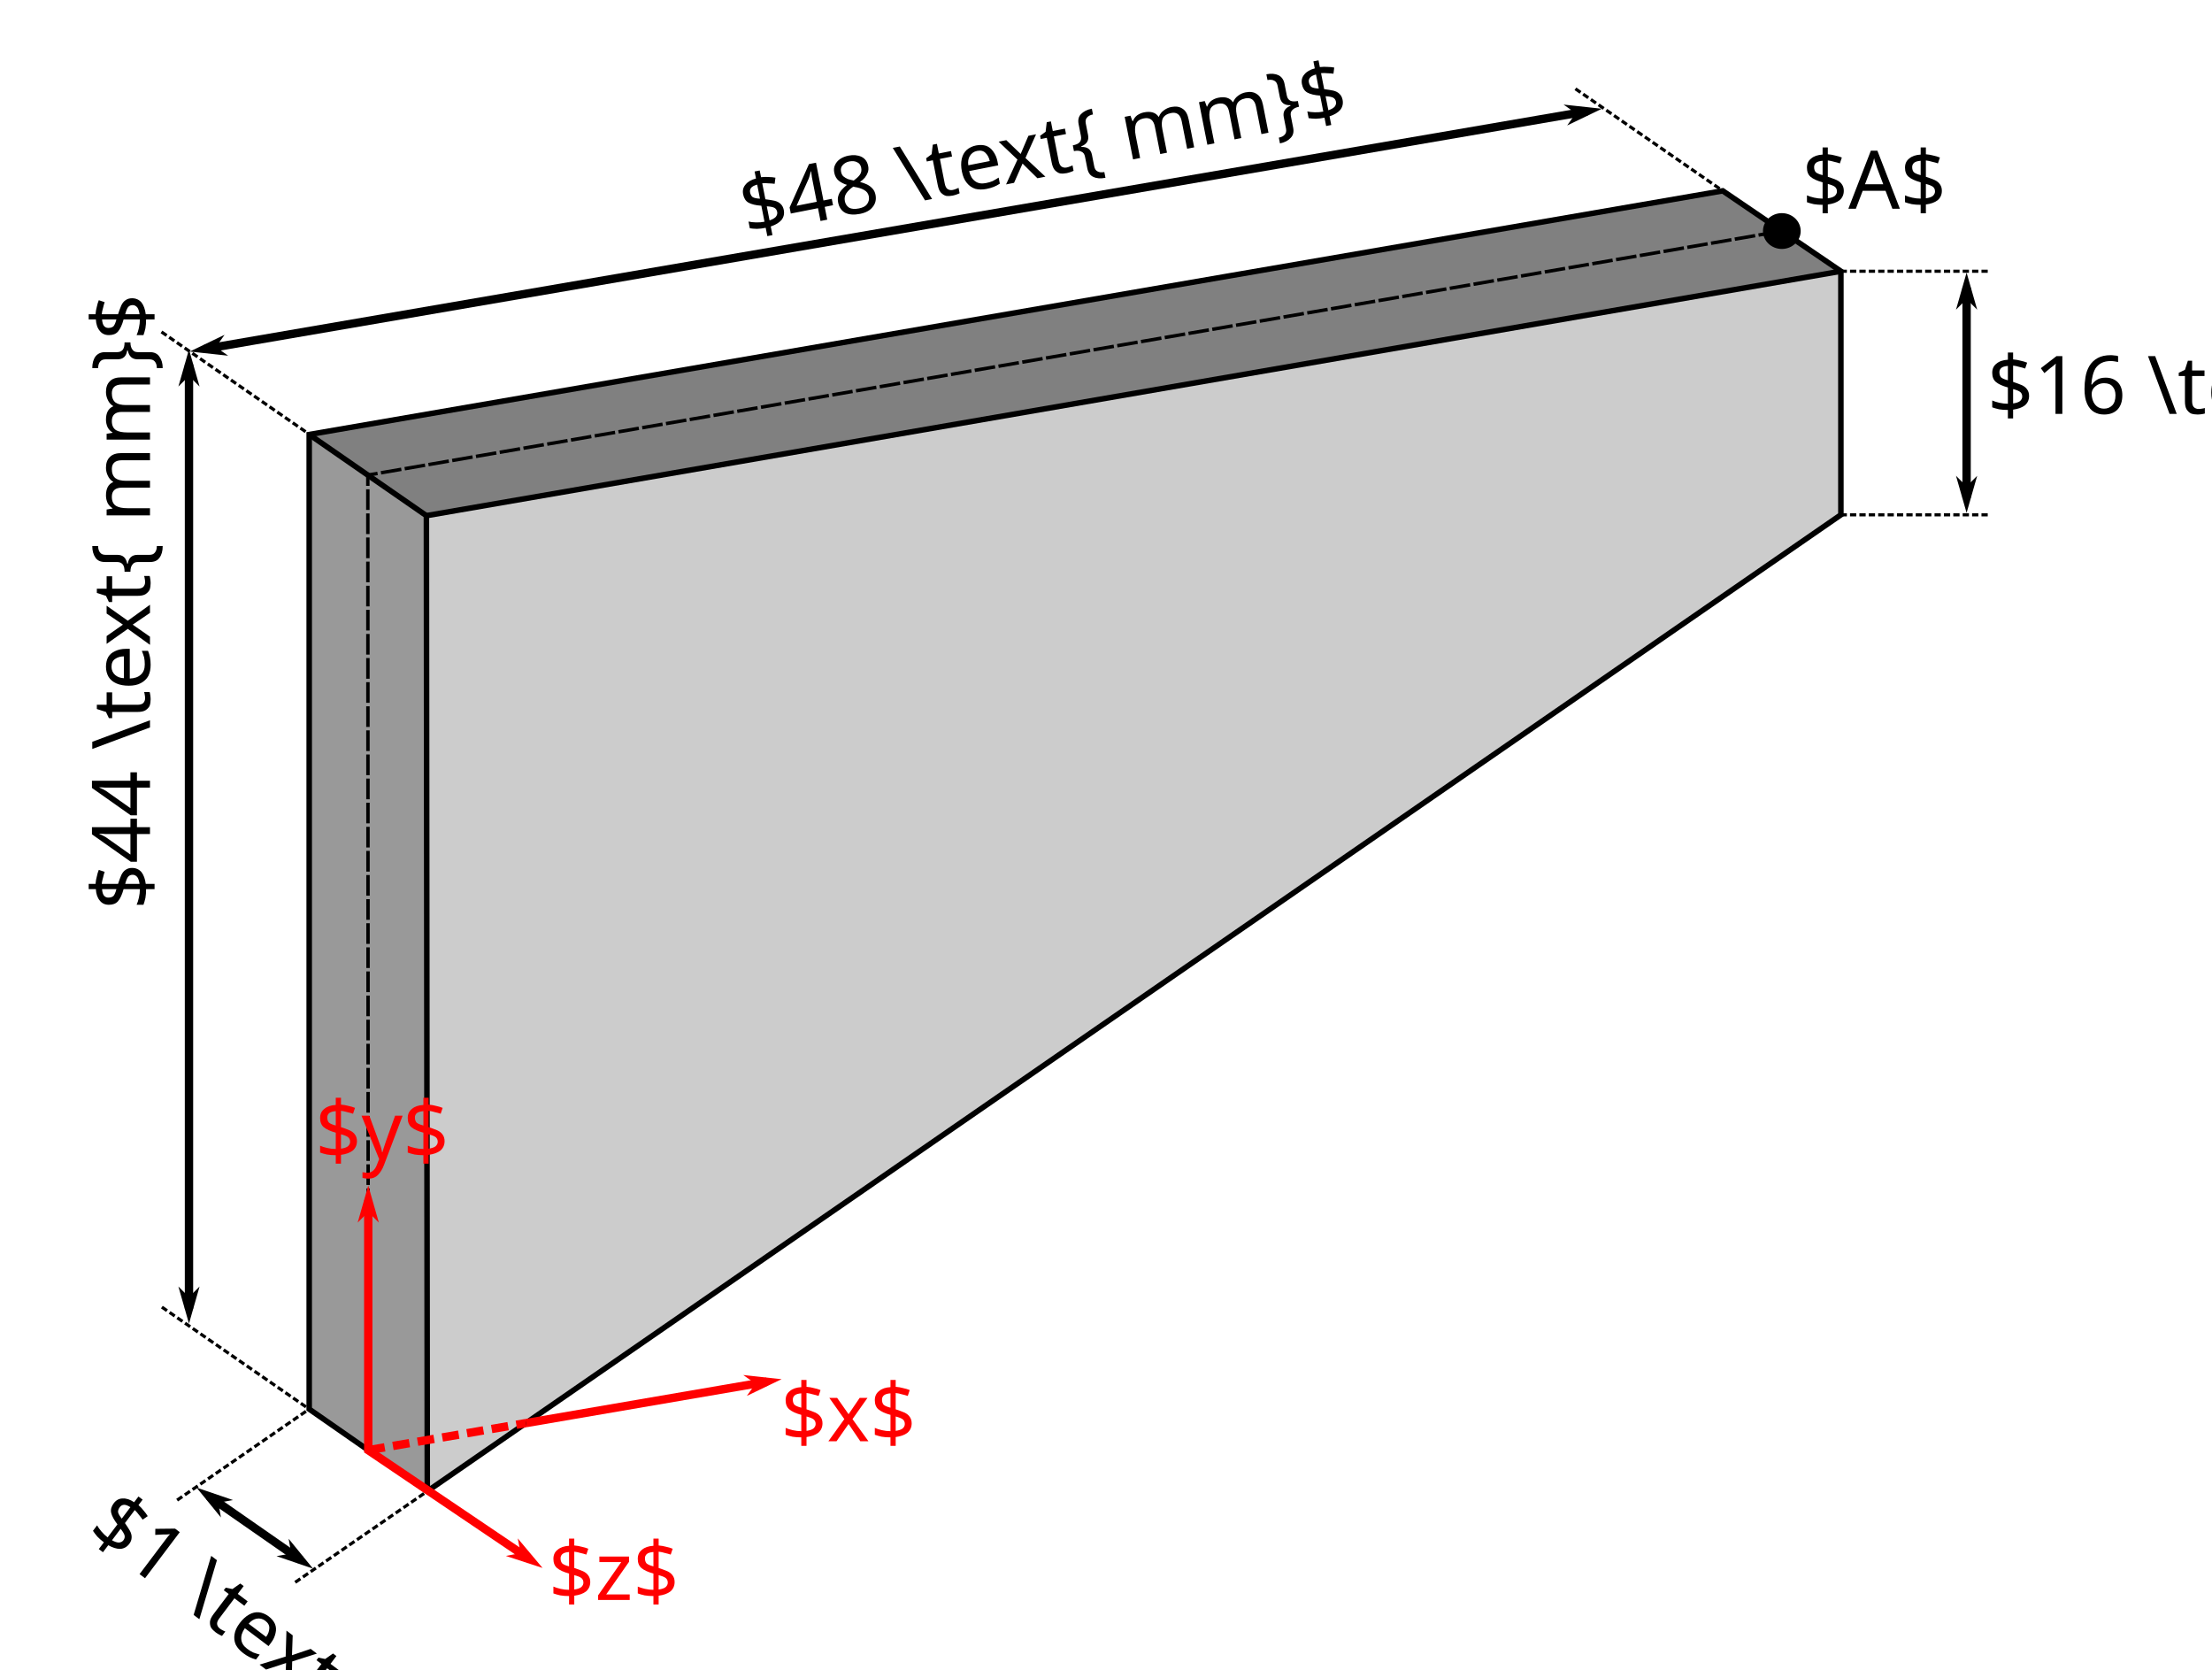
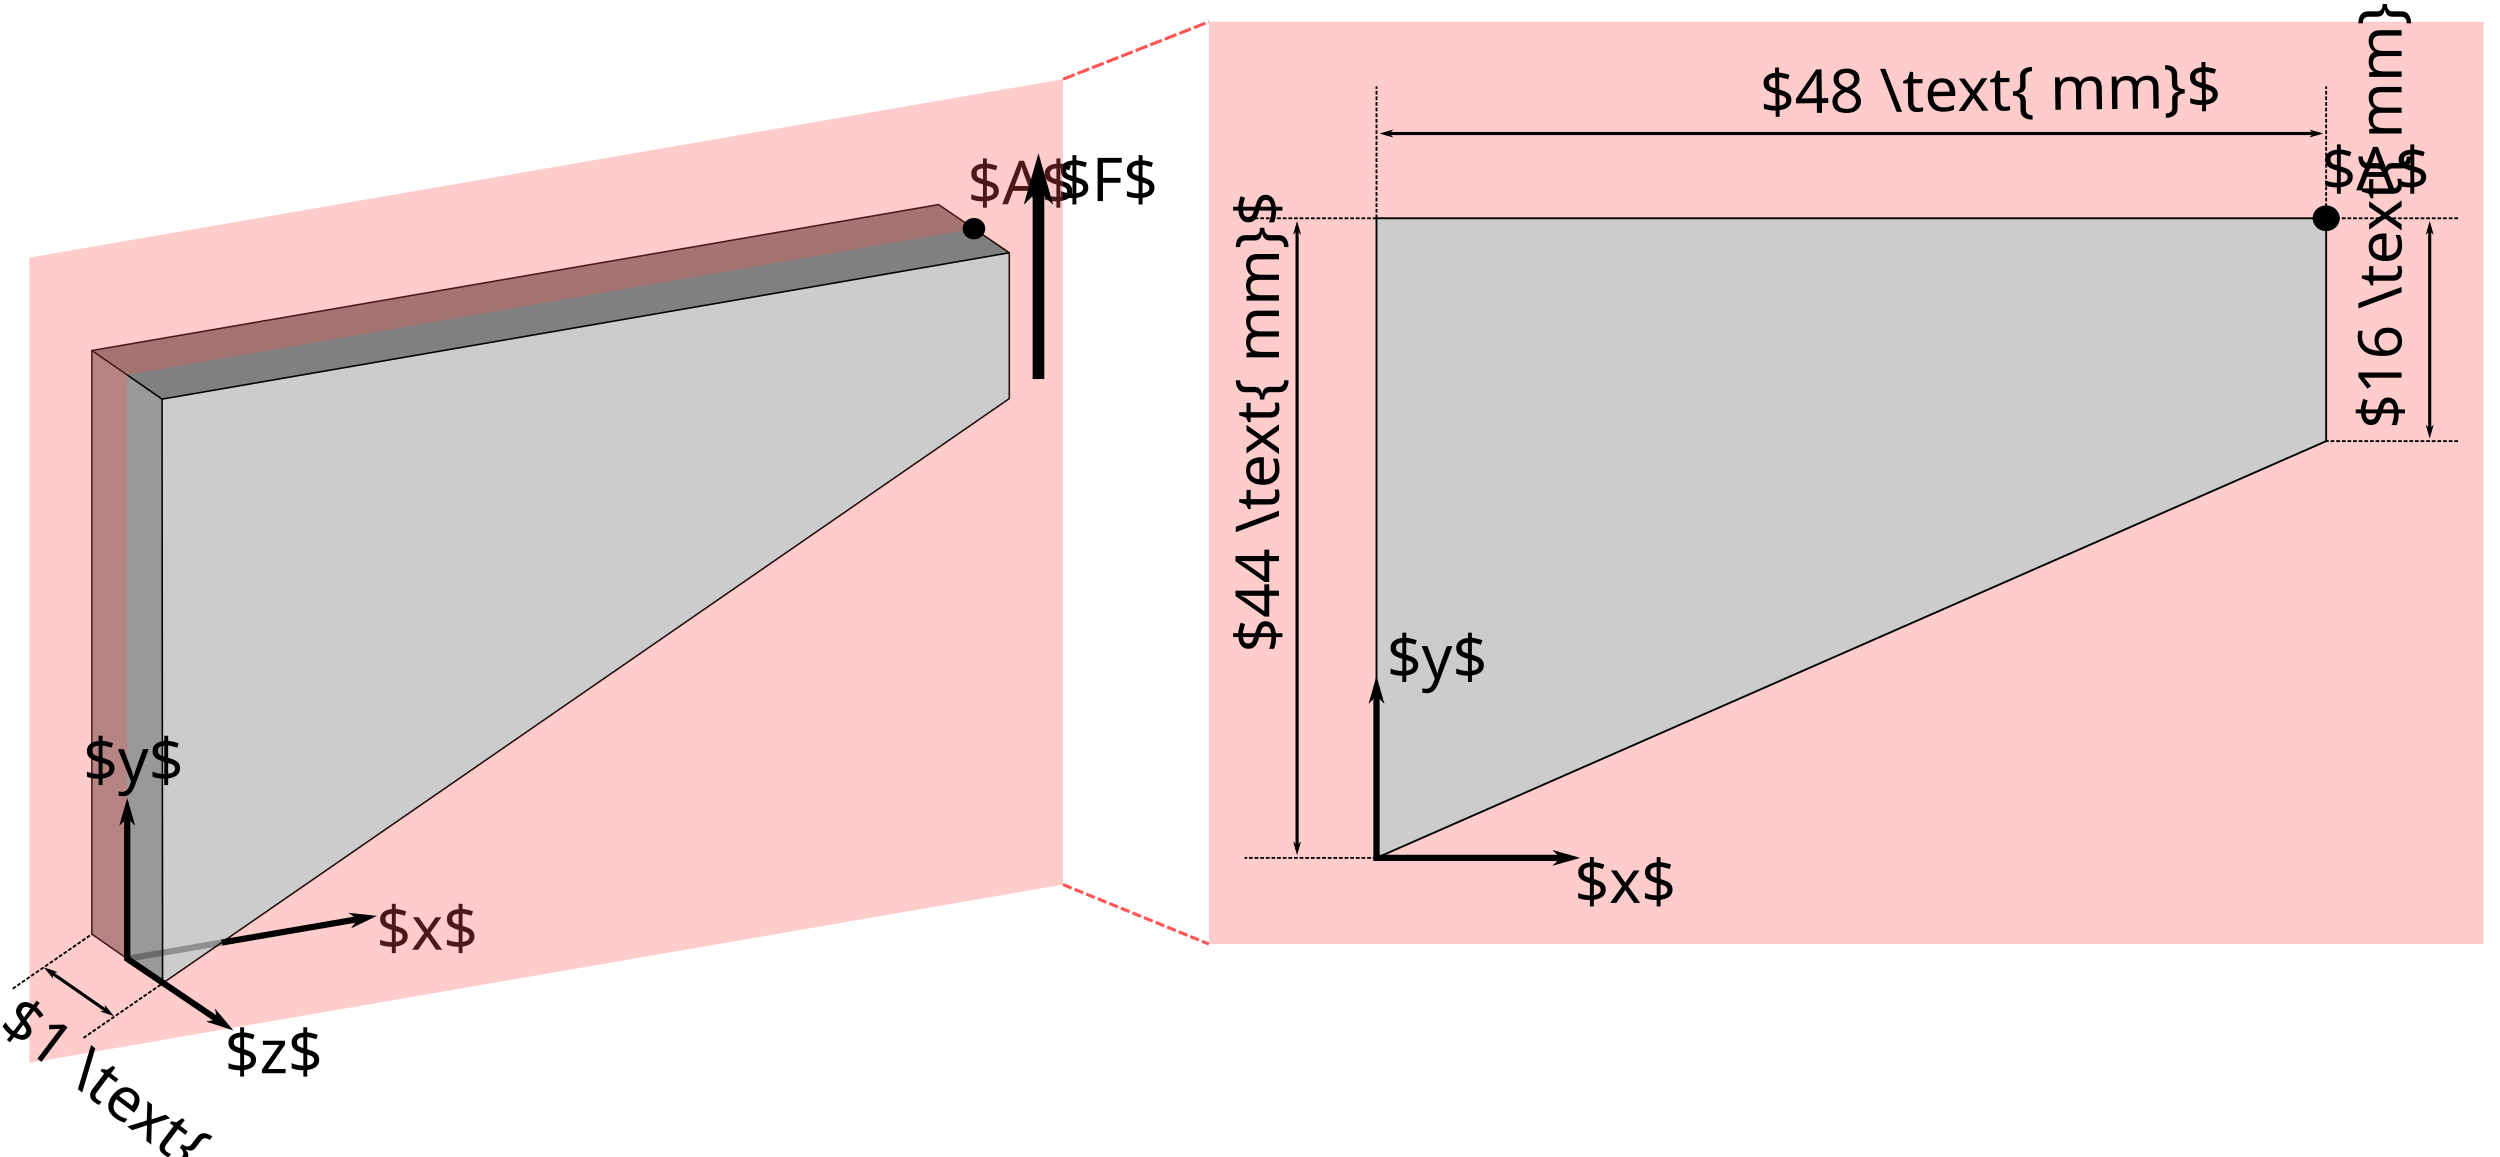
- <svg xmlns="http://www.w3.org/2000/svg" id="svg5" version="1.1" viewBox="0 0 106 80" height="80mm" width="106mm">
+ <svg xmlns="http://www.w3.org/2000/svg" width="160mm" height="74mm" viewBox="0 0 160 74" version="1.1" id="svg5">
  <defs id="defs2">
+     <marker style="overflow:visible" id="marker17269" refX="0.0" refY="0.0" orient="auto">
+       <path transform="scale(0.4) translate(10,0)" style="fill-rule:evenodd;fill:context-stroke;stroke:context-stroke;stroke-width:1.0pt" d="M 0.0,0.0 L 5.0,-5.0 L -12.5,0.0 L 5.0,5.0 L 0.0,0.0 z " id="path14197" />
+     </marker>
+     <marker style="overflow:visible" id="Arrow2Lend" refX="0" refY="0" orient="auto">
+       <path transform="matrix(-1.1,0,0,-1.1,-1.1,0)" d="M 8.719,4.034 -2.207,0.016 8.719,-4.002 c -1.745,2.372 -1.735,5.617 -6e-7,8.035 z" style="fill:context-stroke;fill-rule:evenodd;stroke:context-stroke;stroke-width:0.625;stroke-linejoin:round" id="path14212" />
+     </marker>
+     <marker style="overflow:visible" id="DotS" refX="0" refY="0" orient="auto">
+       <path transform="matrix(0.2,0,0,0.2,1.48,0.2)" style="fill:context-stroke;fill-rule:evenodd;stroke:context-stroke;stroke-width:1pt" d="m -2.5,-1 c 0,2.76 -2.24,5 -5,5 -2.76,0 -5,-2.24 -5,-5 0,-2.76 2.24,-5 5,-5 2.76,0 5,2.24 5,5 z" id="path982" />
+     </marker>
+     <marker orient="auto" refY="0" refX="0" id="marker1203" style="overflow:visible">
+       <g id="g1201">
+         <path id="path1195" d="M 0,0 H 2" style="fill:none;stroke:context-fill;stroke-width:1.15;stroke-linecap:square" />
+         <path id="path1197" d="M 0,0 13,4 9,0 13,-4 Z" style="fill:context-stroke;fill-rule:evenodd;stroke:none" />
+         <path id="path1199" d="M 0,-4 V 40" style="fill:none;stroke:context-stroke;stroke-width:1;stroke-linecap:square" />
+       </g>
+     </marker>
+     <marker orient="auto" refY="0" refX="0" id="DistanceStart" style="overflow:visible">
+       <g id="g2300">
+         <path id="path2306" d="M 0,0 H 2" style="fill:none;stroke:context-fill;stroke-width:1.15;stroke-linecap:square" />
+         <path id="path2302" d="M 0,0 13,4 9,0 13,-4 Z" style="fill:context-stroke;fill-rule:evenodd;stroke:none" />
+         <path id="path2304" d="M 0,-4 V 40" style="fill:none;stroke:context-stroke;stroke-width:1;stroke-linecap:square" />
+       </g>
+     </marker>
    <marker style="overflow:visible" id="marker6341" refX="0" refY="0" orient="auto">
-       <path transform="matrix(-0.2,0,0,-0.2,-1.2,0)" style="fill:context-stroke;fill-rule:evenodd;stroke:context-stroke;stroke-width:1pt" d="M 0,0 5,-5 -12.5,0 5,5 Z" id="path6339" />
+       <path transform="matrix(-0.2,0,0,-0.2,-1.2,0)" style="fill:#ff0000;fill-opacity:1;fill-rule:evenodd;stroke:#ff0000;stroke-width:1pt;stroke-opacity:1" d="M 0,0 5,-5 -12.5,0 5,5 Z" id="path6339" />
    </marker>
    <marker style="overflow:visible" id="marker6331" refX="0" refY="0" orient="auto">
      <path transform="matrix(0.2,0,0,0.2,1.2,0)" style="fill:context-stroke;fill-rule:evenodd;stroke:context-stroke;stroke-width:1pt" d="M 0,0 5,-5 -12.5,0 5,5 Z" id="path6329" />
    </marker>
    <marker style="overflow:visible" id="Arrow1Lstart" refX="0" refY="0" orient="auto">
      <path transform="matrix(0.8,0,0,0.8,10,0)" style="fill:context-stroke;fill-rule:evenodd;stroke:context-stroke;stroke-width:1pt" d="M 0,0 5,-5 -12.5,0 5,5 Z" id="path5918" />
    </marker>
    <marker style="overflow:visible" id="Arrow1Send" refX="0" refY="0" orient="auto">
      <path transform="matrix(-0.2,0,0,-0.2,-1.2,0)" style="fill:context-stroke;fill-rule:evenodd;stroke:context-stroke;stroke-width:1pt" d="M 0,0 5,-5 -12.5,0 5,5 Z" id="path5933" />
    </marker>
    <marker style="overflow:visible" id="marker6196" refX="0" refY="0" orient="auto">
      <path transform="matrix(0.2,0,0,0.2,1.2,0)" style="fill:context-stroke;fill-rule:evenodd;stroke:context-stroke;stroke-width:1pt" d="M 0,0 5,-5 -12.5,0 5,5 Z" id="path6194" />
    </marker>
    <marker style="overflow:visible" id="Arrow1Sstart" refX="0" refY="0" orient="auto">
      <path transform="matrix(0.2,0,0,0.2,1.2,0)" style="fill:context-stroke;fill-rule:evenodd;stroke:context-stroke;stroke-width:1pt" d="M 0,0 5,-5 -12.5,0 5,5 Z" id="path5930" />
    </marker>
    <marker style="overflow:visible" id="Arrow1Mstart" refX="0" refY="0" orient="auto">
      <path transform="matrix(0.4,0,0,0.4,4,0)" style="fill:context-stroke;fill-rule:evenodd;stroke:context-stroke;stroke-width:1pt" d="M 0,0 5,-5 -12.5,0 5,5 Z" id="path5924" />
    </marker>
+     <marker style="overflow:visible" refX="0" refY="0" orient="auto" id="marker63317431">
+       <path transform="matrix(0.2,0,0,0.2,1.2,0)" style="fill:#000000;fill-opacity:1;fill-rule:evenodd;stroke:#000000;stroke-width:1pt;stroke-opacity:1" d="M 0,0 5,-5 -12.5,0 5,5 Z" id="path5339" />
+     </marker>
+     <marker style="overflow:visible" refX="0" refY="0" orient="auto" id="marker63413584">
+       <path transform="matrix(-0.2,0,0,-0.2,-1.2,0)" style="fill:#000000;fill-opacity:1;fill-rule:evenodd;stroke:#000000;stroke-width:1pt;stroke-opacity:1" d="M 0,0 5,-5 -12.5,0 5,5 Z" id="path5342" />
+     </marker>
+     <marker style="overflow:visible" refX="0" refY="0" orient="auto" id="Arrow1Sstart5950">
+       <path transform="matrix(0.2,0,0,0.2,1.2,0)" style="fill:#000000;fill-opacity:1;fill-rule:evenodd;stroke:#000000;stroke-width:1pt;stroke-opacity:1" d="M 0,0 5,-5 -12.5,0 5,5 Z" id="path5524" />
+     </marker>
+     <marker style="overflow:visible" refX="0" refY="0" orient="auto" id="marker63412087">
+       <path transform="matrix(-0.2,0,0,-0.2,-1.2,0)" style="fill:#000000;fill-opacity:1;fill-rule:evenodd;stroke:#000000;stroke-width:1pt;stroke-opacity:1" d="M 0,0 5,-5 -12.5,0 5,5 Z" id="path5527" />
+     </marker>
+     <marker style="overflow:visible" refX="0" refY="0" orient="auto" id="marker63317063">
+       <path transform="matrix(0.2,0,0,0.2,1.2,0)" style="fill:#000000;fill-opacity:1;fill-rule:evenodd;stroke:#000000;stroke-width:1pt;stroke-opacity:1" d="M 0,0 5,-5 -12.5,0 5,5 Z" id="path5717" />
+     </marker>
+     <marker style="overflow:visible" refX="0" refY="0" orient="auto" id="marker63418875">
+       <path transform="matrix(-0.2,0,0,-0.2,-1.2,0)" style="fill:#000000;fill-opacity:1;fill-rule:evenodd;stroke:#000000;stroke-width:1pt;stroke-opacity:1" d="M 0,0 5,-5 -12.5,0 5,5 Z" id="path5720" />
+     </marker>
+     <marker style="overflow:visible" refX="0" refY="0" orient="auto" id="marker63317201">
+       <path transform="matrix(0.2,0,0,0.2,1.2,0)" style="fill:#000000;fill-opacity:1;fill-rule:evenodd;stroke:#000000;stroke-width:1pt;stroke-opacity:1" d="M 0,0 5,-5 -12.5,0 5,5 Z" id="path5919" />
+     </marker>
+     <marker style="overflow:visible" refX="0" refY="0" orient="auto" id="marker63411616">
+       <path transform="matrix(-0.2,0,0,-0.2,-1.2,0)" style="fill:#000000;fill-opacity:1;fill-rule:evenodd;stroke:#000000;stroke-width:1pt;stroke-opacity:1" d="M 0,0 5,-5 -12.5,0 5,5 Z" id="path5922" />
+     </marker>
+     <marker style="overflow:visible" refX="0" refY="0" orient="auto" id="marker63412572">
+       <path transform="matrix(-0.2,0,0,-0.2,-1.2,0)" style="fill:#ff0000;fill-opacity:1;fill-rule:evenodd;stroke:#ff0000;stroke-width:1pt;stroke-opacity:1" d="M 0,0 5,-5 -12.5,0 5,5 Z" id="path6128" />
+     </marker>
+     <clipPath clipPathUnits="userSpaceOnUse" id="clipPath2928">
+       <g id="use2930">
+         <g id="g2945">
+           <path style="color:#000000;fill:#808080;stroke-width:0.3;-inkscape-stroke:none" d="M 91.645,0.535 V 64.966 M 8.952,14.804 V 79.235 m 0,0 L 91.645,64.966 M 8.952,14.804 91.645,0.535" id="path2941" />
+           <path style="color:#000000;fill:#000000;-inkscape-stroke:none" d="M 91.619,0.387 8.926,14.656 8.951,14.805 H 8.801 v 64.43 h 0.15 l 0.025,0.148 82.693,-14.27 -0.025,-0.148 h 0.15 V 0.535 h -0.15 z m -0.125,0.328 V 64.84 L 9.102,79.055 V 14.93 Z" id="path2943" />
+         </g>
+       </g>
+     </clipPath>
+     <marker style="overflow:visible" refX="0" refY="0" orient="auto" id="marker634125724958">
+       <path transform="matrix(-0.2,0,0,-0.2,-1.2,0)" style="fill:#000000;fill-opacity:1;fill-rule:evenodd;stroke:#000000;stroke-width:1pt;stroke-opacity:1" d="M 0,0 5,-5 -12.5,0 5,5 Z" id="path8874" />
+     </marker>
+     <marker style="overflow:visible" refX="0" refY="0" orient="auto" id="marker63317063-5">
+       <path transform="matrix(0.2,0,0,0.2,1.2,0)" style="fill:#000000;fill-opacity:1;fill-rule:evenodd;stroke:#000000;stroke-width:1pt;stroke-opacity:1" d="M 0,0 5,-5 -12.5,0 5,5 Z" id="path5717-1" />
+     </marker>
+     <marker style="overflow:visible" refX="0" refY="0" orient="auto" id="marker63418875-6">
+       <path transform="matrix(-0.2,0,0,-0.2,-1.2,0)" style="fill:#000000;fill-opacity:1;fill-rule:evenodd;stroke:#000000;stroke-width:1pt;stroke-opacity:1" d="M 0,0 5,-5 -12.5,0 5,5 Z" id="path5720-6" />
+     </marker>
+     <marker style="overflow:visible" refX="0" refY="0" orient="auto" id="marker63317063-1">
+       <path transform="matrix(0.2,0,0,0.2,1.2,0)" style="fill:#000000;fill-opacity:1;fill-rule:evenodd;stroke:#000000;stroke-width:1pt;stroke-opacity:1" d="M 0,0 5,-5 -12.5,0 5,5 Z" id="path5717-9" />
+     </marker>
+     <marker style="overflow:visible" refX="0" refY="0" orient="auto" id="marker63418875-64">
+       <path transform="matrix(-0.2,0,0,-0.2,-1.2,0)" style="fill:#000000;fill-opacity:1;fill-rule:evenodd;stroke:#000000;stroke-width:1pt;stroke-opacity:1" d="M 0,0 5,-5 -12.5,0 5,5 Z" id="path5720-8" />
+     </marker>
  </defs>
  <g id="layer1">
-     <path style="fill:#cccccc;stroke:none;stroke-width:0.265px;stroke-linecap:butt;stroke-linejoin:miter;stroke-opacity:1" d="m 20.434,24.705 0.043,46.74 67.74,-46.78 V 12.995 Z" id="path2364" />
-     <path style="fill:#808080;stroke:none;stroke-width:0.265px;stroke-linecap:butt;stroke-linejoin:miter;stroke-opacity:1" d="m 14.817,20.817 5.616,3.888 67.783,-11.71 -5.662,-3.852 z" id="path1943" />
-     <path style="fill:#999999;stroke:none;stroke-width:0.265px;stroke-linecap:butt;stroke-linejoin:miter;stroke-opacity:1" d="m 14.817,20.817 c 5.616,3.888 5.616,3.888 5.616,3.888 l 0.043,46.74 -5.659,-3.935 z" id="path941" />
-     <path style="fill:none;stroke:#000000;stroke-width:0.265px;stroke-linecap:butt;stroke-linejoin:miter;stroke-opacity:1" d="M 82.555,9.143 14.817,20.817 v 46.692 l 5.659,3.935 67.74,-46.78 V 12.995 Z" id="path724" />
-     <path style="fill:none;stroke:#000000;stroke-width:0.265px;stroke-linecap:butt;stroke-linejoin:miter;stroke-opacity:1" d="m 14.817,20.817 5.616,3.888 0.043,46.74" id="path726" />
-     <path style="fill:#808080;stroke:#000000;stroke-width:0.265px;stroke-linecap:butt;stroke-linejoin:miter;stroke-opacity:1" d="M 20.434,24.705 88.217,12.995" id="path728" />
-     <path style="fill:none;stroke:#000000;stroke-width:0.165;stroke-linecap:butt;stroke-linejoin:miter;stroke-miterlimit:4;stroke-dasharray:0.99, 0.165;stroke-dashoffset:0;stroke-opacity:1" d="M 17.647,69.477 17.626,22.761 85.386,11.069" id="path3072" />
-     <ellipse style="fill:#000000;stroke:none;stroke-width:0.273;stroke-miterlimit:4;stroke-dasharray:1.64, 0.273;stroke-dashoffset:0" id="path3176" cx="85.386" cy="11.069" rx="0.904" ry="0.858" />
-     <path style="fill:none;stroke:#000000;stroke-width:0.15;stroke-linecap:butt;stroke-linejoin:miter;stroke-miterlimit:4;stroke-dasharray:0.3, 0.15;stroke-dashoffset:0;stroke-opacity:1" d="m 14.146,75.808 c 6.33,-4.363 6.33,-4.363 6.33,-4.363" id="path5694" />
-     <path style="fill:none;stroke:#000000;stroke-width:0.15;stroke-linecap:butt;stroke-linejoin:miter;stroke-miterlimit:4;stroke-dasharray:0.3, 0.15;stroke-dashoffset:0;stroke-opacity:1" d="m 8.487,71.872 c 6.33,-4.363 6.33,-4.363 6.33,-4.363" id="path5694-5" />
-     <path style="fill:none;stroke:#000000;stroke-width:0.4;stroke-linecap:butt;stroke-linejoin:miter;stroke-miterlimit:4;stroke-dasharray:none;stroke-opacity:1;marker-start:url(#Arrow1Sstart);marker-end:url(#marker6341)" d="M 14.414,74.744 C 10.004,71.677 10.004,71.677 10.004,71.677" id="path5836" />
-     <path style="fill:none;stroke:#000000;stroke-width:0.4;stroke-linecap:butt;stroke-linejoin:miter;stroke-miterlimit:4;stroke-dasharray:none;stroke-opacity:1;marker-start:url(#marker6331);marker-end:url(#marker6341)" d="m 9.056,62.699 c -3e-6,-45.243 -3e-6,-45.243 -3e-6,-45.243" id="path6247" />
-     <path style="fill:none;stroke:#000000;stroke-width:0.15;stroke-linecap:butt;stroke-linejoin:miter;stroke-miterlimit:4;stroke-dasharray:0.3, 0.15;stroke-dashoffset:0;stroke-opacity:1" d="m 95.253,12.995 h -7.036" id="path6417-8-4" />
-     <path style="fill:none;stroke:#000000;stroke-width:0.15;stroke-linecap:butt;stroke-linejoin:miter;stroke-miterlimit:4;stroke-dasharray:0.3, 0.15;stroke-dashoffset:0;stroke-opacity:1" d="m 95.253,24.665 h -7.036" id="path6417-8-3" />
-     <path style="fill:none;stroke:#000000;stroke-width:0.4;stroke-linecap:butt;stroke-linejoin:miter;stroke-miterlimit:4;stroke-dasharray:none;stroke-opacity:1;marker-start:url(#Arrow1Sstart);marker-end:url(#marker6341)" d="m 94.24,23.858 c 0,-10.084 0,-10.084 0,-10.084" id="path6599" />
-     <path style="fill:none;stroke:#000000;stroke-width:0.15;stroke-linecap:butt;stroke-linejoin:miter;stroke-miterlimit:4;stroke-dasharray:0.3, 0.15;stroke-dashoffset:0;stroke-opacity:1" d="m 7.738,15.901 7.06,4.887" id="path6714" />
-     <path style="fill:none;stroke:#000000;stroke-width:0.15;stroke-linecap:butt;stroke-linejoin:miter;stroke-miterlimit:4;stroke-dasharray:0.3, 0.15;stroke-dashoffset:0;stroke-opacity:1" d="m 75.495,4.255 7.06,4.887" id="path6714-7" />
-     <path style="fill:none;stroke:#000000;stroke-width:0.4;stroke-linecap:butt;stroke-linejoin:miter;stroke-miterlimit:4;stroke-dasharray:none;stroke-opacity:1;marker-start:url(#Arrow1Sstart);marker-end:url(#marker6341)" d="M 9.799,16.721 76.061,5.331" id="path6856" />
-     <path style="fill:none;stroke:#000000;stroke-width:0.15;stroke-linecap:butt;stroke-linejoin:miter;stroke-miterlimit:4;stroke-dasharray:0.3, 0.15;stroke-dashoffset:0;stroke-opacity:1" d="m 7.757,62.622 7.06,4.887" id="path6714-1" />
-     <text xml:space="preserve" style="font-size:3.881px;line-height:1.25;font-family:'CMU Serif';-inkscape-font-specification:'CMU Serif, Normal';stroke-width:0.265" x="95.236" y="19.827" id="text9607">
-       <tspan id="tspan9605" style="stroke-width:0.265" x="95.236" y="19.827">$16 \text{ mm}$</tspan>
+     <rect style="opacity:0.3;fill:#ff5555;fill-opacity:1;stroke:none;stroke-width:0.237;stroke-linecap:butt;stroke-linejoin:miter;stroke-miterlimit:4;stroke-dasharray:none;paint-order:normal" id="rect12702" width="81.579" height="59.026" x="77.371" y="1.394" />
+     <text xml:space="preserve" style="font-size:3.881px;line-height:1.25;font-family:'CMU Serif';-inkscape-font-specification:'CMU Serif, Normal';stroke-width:0.265" x="-27.438" y="153.705" id="text9607" transform="rotate(-90)">
+       <tspan id="tspan9605" style="stroke-width:0.265" x="-27.438" y="153.705">$16 \text{ mm}$</tspan>
    </text>
-     <text xml:space="preserve" style="font-size:3.881px;line-height:1.25;font-family:'CMU Serif';-inkscape-font-specification:'CMU Serif, Normal';stroke-width:0.265" x="32.908" y="17.99" id="text9607-2" transform="rotate(-11.14572)">
-       <tspan id="tspan9605-0" style="stroke-width:0.265" x="32.908" y="17.99">$48 \text{ mm}$</tspan>
+     <text xml:space="preserve" style="font-size:3.881px;line-height:1.25;font-family:'CMU Serif';-inkscape-font-specification:'CMU Serif, Normal';stroke-width:0.265" x="112.555" y="8.739" id="text9607-2" transform="rotate(-0.7453852)">
+       <tspan id="tspan9605-0" style="stroke-width:0.265" x="112.555" y="8.739">$48 \text{ mm}$</tspan>
    </text>
-     <text xml:space="preserve" style="font-size:3.881px;line-height:1.25;font-family:'CMU Serif';-inkscape-font-specification:'CMU Serif, Normal';stroke-width:0.265" x="-43.581" y="7.186" id="text9607-21" transform="rotate(-90)">
-       <tspan id="tspan9605-7" style="stroke-width:0.265" x="-43.581" y="7.186">$44 \text{ mm}$</tspan>
+     <text xml:space="preserve" style="font-size:3.881px;line-height:1.25;font-family:'CMU Serif';-inkscape-font-specification:'CMU Serif, Normal';stroke-width:0.265" x="-41.758" y="81.855" id="text9607-21" transform="rotate(-90)">
+       <tspan id="tspan9605-7" style="stroke-width:0.265" x="-41.758" y="81.855">$44 \text{ mm}$</tspan>
    </text>
-     <text xml:space="preserve" style="font-size:3.881px;line-height:1.25;font-family:'CMU Serif';-inkscape-font-specification:'CMU Serif, Normal';stroke-width:0.265" x="47.483" y="56.183" id="text9607-0" transform="rotate(37.02379)">
-       <tspan id="tspan9605-8" style="stroke-width:0.265" x="47.483" y="56.183">$1 \text{ mm}$</tspan>
+     <text xml:space="preserve" style="font-size:3.881px;line-height:1.25;font-family:'CMU Serif';-inkscape-font-specification:'CMU Serif, Normal';fill:#000000;stroke-width:0.265" x="14.386" y="68.684" id="text35034">
+       <tspan id="tspan35032" style="fill:#000000;stroke-width:0.265" x="14.386" y="68.684">$z$</tspan>
    </text>
-     <path style="fill:none;stroke:#ff0000;stroke-width:0.4;stroke-linecap:butt;stroke-linejoin:miter;stroke-miterlimit:4;stroke-dasharray:none;stroke-opacity:1;marker-start:url(#marker6196);marker-end:url(#Arrow1Send)" d="m 17.647,57.511 v 11.966 l 7.76,5.242" id="path31260" />
-     <text xml:space="preserve" style="font-size:3.881px;line-height:1.25;font-family:'CMU Serif';-inkscape-font-specification:'CMU Serif, Normal';fill:#ff0000;stroke-width:0.265" x="26.285" y="76.651" id="text35034">
-       <tspan id="tspan35032" style="fill:#ff0000;stroke-width:0.265" x="26.285" y="76.651">$z$</tspan>
+     <text xml:space="preserve" style="font-size:3.881px;line-height:1.25;font-family:'CMU Serif';-inkscape-font-specification:'CMU Serif, Normal';fill:#000000;stroke-width:0.265" x="24.095" y="60.783" id="text35034-4">
+       <tspan id="tspan35032-1" style="fill:#000000;stroke-width:0.265" x="24.095" y="60.783">$x$</tspan>
    </text>
-     <text xml:space="preserve" style="font-size:3.881px;line-height:1.25;font-family:'CMU Serif';-inkscape-font-specification:'CMU Serif, Normal';fill:#ff0000;stroke-width:0.265" x="15.105" y="55.531" id="text35034-1">
-       <tspan style="fill:#ff0000;stroke-width:0.265" x="15.105" y="55.531" id="tspan37786">$y$</tspan>
+     <text xml:space="preserve" style="font-size:3.881px;line-height:1.25;font-family:'CMU Serif';-inkscape-font-specification:'CMU Serif, Normal';stroke-width:0.265" x="61.926" y="13.075" id="text9607-4">
+       <tspan id="tspan9605-1" style="stroke-width:0.265" x="61.926" y="13.075">$A$</tspan>
    </text>
-     <text xml:space="preserve" style="font-size:3.881px;line-height:1.25;font-family:'CMU Serif';-inkscape-font-specification:'CMU Serif, Normal';fill:#ff0000;stroke-width:0.265" x="37.414" y="69.05" id="text35034-4">
-       <tspan id="tspan35032-1" style="fill:#ff0000;stroke-width:0.265" x="37.414" y="69.05">$x$</tspan>
+     <text xml:space="preserve" style="font-size:3.881px;line-height:1.25;font-family:'CMU Serif';-inkscape-font-specification:'CMU Serif, Normal';stroke-width:0.265" x="67.651" y="12.868" id="text9607-4-3">
+       <tspan id="tspan9605-1-7" style="stroke-width:0.265" x="67.651" y="12.868">$F$</tspan>
    </text>
-     <text xml:space="preserve" style="font-size:3.881px;line-height:1.25;font-family:'CMU Serif';-inkscape-font-specification:'CMU Serif, Normal';stroke-width:0.265" x="86.356" y="10.001" id="text9607-4">
-       <tspan id="tspan9605-1" style="stroke-width:0.265" x="86.356" y="10.001">$A$</tspan>
+     <text xml:space="preserve" style="font-size:3.881px;line-height:1.25;font-family:'CMU Serif';-inkscape-font-specification:'CMU Serif, Normal';stroke-width:0.265" x="148.579" y="12.18" id="text9607-4-1">
+       <tspan id="tspan9605-1-0" style="stroke-width:0.265" x="148.579" y="12.18">$A$</tspan>
    </text>
-     <path style="fill:none;stroke:#ff0000;stroke-width:0.4;stroke-linecap:butt;stroke-linejoin:miter;stroke-miterlimit:4;stroke-dasharray:0.8,0.4;stroke-dashoffset:0;stroke-opacity:1" d="m 17.647,69.477 7.558,-1.297" id="path46216" />
-     <path style="fill:none;stroke:#ff0000;stroke-width:0.4;stroke-linecap:butt;stroke-linejoin:miter;stroke-opacity:1;stroke-miterlimit:4;stroke-dasharray:none;marker-end:url(#marker6341)" d="M 25.205,68.179 36.751,66.197" id="path46464" />
+     <path style="color:#000000;fill:#808080;stroke-width:0.3;-inkscape-stroke:none" d="M 77.371,-1.308 V 63.122 M -5.323,12.96 V 77.391 m 0,0 L 77.371,63.122 M -5.323,12.96 77.371,-1.308" id="path2917" />
+     <g id="g9117" transform="translate(-15.6471,-2.716071)">
+       <path style="fill:#cccccc;stroke:none;stroke-width:0.212px;stroke-linecap:butt;stroke-linejoin:miter;stroke-opacity:1" d="m 26.018,28.26 0.034,37.392 54.192,-37.424 v -9.336 z" id="path2364" />
+       <path style="fill:#808080;stroke:none;stroke-width:0.212px;stroke-linecap:butt;stroke-linejoin:miter;stroke-opacity:1" d="m 21.525,25.149 4.493,3.11 54.226,-9.368 -4.529,-3.082 z" id="path1943" />
+       <path style="fill:#999999;stroke:none;stroke-width:0.212px;stroke-linecap:butt;stroke-linejoin:miter;stroke-opacity:1" d="m 21.525,25.149 c 4.493,3.11 4.493,3.11 4.493,3.11 l 0.034,37.392 -4.527,-3.148 z" id="path941" />
+       <path style="fill:none;stroke:#000000;stroke-width:0.1;stroke-linecap:butt;stroke-linejoin:miter;stroke-miterlimit:4;stroke-dasharray:none;stroke-opacity:1" d="m 75.715,15.81 -54.19,9.339 v 37.354 l 4.527,3.148 54.192,-37.424 v -9.336 z" id="path724" />
+       <path style="fill:none;stroke:#000000;stroke-width:0.1;stroke-linecap:butt;stroke-linejoin:miter;stroke-miterlimit:4;stroke-dasharray:none;stroke-opacity:1" d="m 21.525,25.149 4.493,3.11 0.034,37.392" id="path726" />
+       <path style="fill:#808080;stroke:#000000;stroke-width:0.1;stroke-linecap:butt;stroke-linejoin:miter;stroke-miterlimit:4;stroke-dasharray:none;stroke-opacity:1" d="M 26.018,28.26 80.244,18.892" id="path728" />
+     </g>
+     <path id="path3467" style="opacity:0.3;fill:#ff5555;stroke:none;stroke-width:0.212px;stroke-linecap:butt;stroke-linejoin:miter;stroke-opacity:1;paint-order:normal" d="M 68.032,5.068 1.878,16.483 V 68.028 L 68.032,56.612 Z m -5.7,9.566 2.265,1.541 v 9.336 L 10.405,62.935 8.142,61.361 8.125,23.989 Z" />
+     <path style="opacity:0.3;fill:none;stroke:#000000;stroke-width:0.4;stroke-linecap:butt;stroke-linejoin:miter;stroke-miterlimit:4;stroke-dasharray:none;stroke-dashoffset:0;stroke-opacity:1" d="M 8.142,61.361 14.188,60.323" id="path46216" />
+     <path style="fill:#000000;stroke:#000000;stroke-width:0.205;stroke-linecap:butt;stroke-linejoin:miter;stroke-miterlimit:4;stroke-dasharray:none;stroke-opacity:1;marker-start:url(#marker63317201);marker-end:url(#marker63411616)" d="M 6.997,64.827 3.105,62.12" id="path5836" />
+     <path style="fill:none;stroke:#000000;stroke-width:0.12;stroke-linecap:butt;stroke-linejoin:miter;stroke-miterlimit:4;stroke-dasharray:0.24, 0.12;stroke-dashoffset:0;stroke-opacity:1" d="M 0.814,63.278 C 5.878,59.787 5.878,59.787 5.878,59.787" id="path5694-5" />
+     <path style="fill:none;stroke:#000000;stroke-width:0.12;stroke-linecap:butt;stroke-linejoin:miter;stroke-miterlimit:4;stroke-dasharray:0.24, 0.12;stroke-dashoffset:0;stroke-opacity:1" d="M 5.341,66.426 C 10.405,62.935 10.405,62.935 10.405,62.935" id="path5694" />
+     <path style="fill:#ff0000;stroke:#000000;stroke-width:0.4;stroke-linecap:butt;stroke-linejoin:miter;stroke-miterlimit:4;stroke-dasharray:none;stroke-opacity:1;marker-end:url(#marker634125724958)" d="m 14.188,60.323 9.237,-1.586" id="path46464" />
+     <path style="fill:none;stroke:#000000;stroke-width:0.4;stroke-linecap:butt;stroke-linejoin:miter;stroke-miterlimit:4;stroke-dasharray:none;stroke-opacity:1;marker-start:url(#marker6196);marker-end:url(#Arrow1Send)" d="m 8.142,51.788 v 9.573 l 6.208,4.193" id="path31260" />
+     <ellipse style="fill:#000000;stroke:none;stroke-width:0.219;stroke-miterlimit:4;stroke-dasharray:1.312, 0.219;stroke-dashoffset:0" id="path3176" cx="62.333" cy="14.635" rx="0.723" ry="0.686" />
+     <text xml:space="preserve" style="font-size:3.881px;line-height:1.25;font-family:'CMU Serif';-inkscape-font-specification:'CMU Serif, Normal';fill:#000000;stroke-width:0.265" x="5.329" y="50.025" id="text35034-1">
+       <tspan style="fill:#000000;stroke-width:0.265" x="5.329" y="50.025" id="tspan37786">$y$</tspan>
+     </text>
+     <text xml:space="preserve" style="font-size:3.881px;line-height:1.25;font-family:'CMU Serif';-inkscape-font-specification:'CMU Serif, Normal';stroke-width:0.265" x="39.447" y="52.655" id="text9607-0" transform="rotate(37.02379)">
+       <tspan id="tspan9605-8" style="stroke-width:0.265" x="39.447" y="52.655">$1 \text{ mm}$</tspan>
+     </text>
+     <path style="fill:#000000;stroke:#000000;stroke-width:0.2;stroke-linecap:butt;stroke-linejoin:miter;stroke-miterlimit:4;stroke-dasharray:none;stroke-opacity:1;marker-start:url(#marker63317063-5);marker-end:url(#marker63418875-6)" d="m 83.013,54.372 c -1.2e-5,-39.875 -1.2e-5,-39.875 -1.2e-5,-39.875" id="path6247-2" />
+     <path style="fill:none;stroke:#000000;stroke-width:0.12;stroke-linecap:butt;stroke-linejoin:miter;stroke-miterlimit:4;stroke-dasharray:0.24, 0.12;stroke-dashoffset:0;stroke-opacity:1" d="M 88.096,13.97 H 79.653" id="path6417-8-4" />
+     <path style="fill:none;stroke:#000000;stroke-width:0.12;stroke-linecap:butt;stroke-linejoin:miter;stroke-miterlimit:4;stroke-dasharray:0.24, 0.12;stroke-dashoffset:0;stroke-opacity:1" d="M 88.096,54.905 H 79.653" id="path6417-8-4-4" />
+     <path style="fill:none;stroke:#000000;stroke-width:0.12;stroke-linecap:butt;stroke-linejoin:miter;stroke-miterlimit:4;stroke-dasharray:0.24, 0.12;stroke-dashoffset:0;stroke-opacity:1" d="m 157.318,13.97 h -8.444" id="path6417-8-4-0" />
+     <path style="fill:none;stroke:#000000;stroke-width:0.12;stroke-linecap:butt;stroke-linejoin:miter;stroke-miterlimit:4;stroke-dasharray:0.24, 0.12;stroke-dashoffset:0;stroke-opacity:1" d="m 157.318,28.232 h -8.444" id="path6417-8-4-8" />
+     <path style="fill:#cccccc;stroke:#000000;stroke-width:0.12;stroke-linecap:butt;stroke-linejoin:miter;stroke-miterlimit:4;stroke-dasharray:none;stroke-opacity:1" d="M 148.874,13.97 H 88.096 V 54.905 L 148.874,28.232 Z" id="path12835" />
+     <ellipse style="fill:#000000;stroke:none;stroke-width:0.262;stroke-miterlimit:4;stroke-dasharray:1.574, 0.262;stroke-dashoffset:0" id="path3176-8" cx="148.874" cy="13.97" rx="0.868" ry="0.824" />
+     <path style="fill:#000000;stroke:#000000;stroke-width:0.2;stroke-linecap:butt;stroke-linejoin:miter;stroke-miterlimit:4;stroke-dasharray:none;stroke-opacity:1;marker-start:url(#marker63317063-1);marker-end:url(#marker63418875-64)" d="m 155.5,27.707 c -2e-5,-13.204 -2e-5,-13.204 -2e-5,-13.204" id="path6247-0" />
+     <path style="fill:none;stroke:#000000;stroke-width:0.12;stroke-linecap:butt;stroke-linejoin:miter;stroke-miterlimit:4;stroke-dasharray:0.24, 0.12;stroke-dashoffset:0;stroke-opacity:1" d="M 88.096,13.97 V 5.526" id="path6417-8-4-2" />
+     <path style="fill:none;stroke:#000000;stroke-width:0.12;stroke-linecap:butt;stroke-linejoin:miter;stroke-miterlimit:4;stroke-dasharray:0.24, 0.12;stroke-dashoffset:0;stroke-opacity:1" d="M 148.874,13.97 V 5.526" id="path6417-8-4-2-2" />
+     <path style="fill:none;stroke:#000000;stroke-width:0.2;stroke-linecap:butt;stroke-linejoin:miter;stroke-miterlimit:4;stroke-dasharray:none;stroke-opacity:1;marker-start:url(#marker6331);marker-end:url(#Arrow1Send)" d="M 88.646,8.545 H 148.328" id="path13994" />
+     <path style="fill:none;stroke:#ff5555;stroke-width:0.2;stroke-linecap:butt;stroke-linejoin:miter;stroke-miterlimit:4;stroke-dasharray:0.8, 0.2;stroke-dashoffset:0;stroke-opacity:1" d="M 68.032,5.068 77.371,1.394" id="path14864" />
+     <path style="fill:none;stroke:#ff5555;stroke-width:0.2;stroke-linecap:butt;stroke-linejoin:miter;stroke-miterlimit:4;stroke-dasharray:0.6,0.2;stroke-dashoffset:0;stroke-opacity:1" d="m 68.032,56.612 9.338,3.808" id="path14866" />
+     <path style="fill:none;stroke:#000000;stroke-width:0.745;stroke-linecap:butt;stroke-linejoin:miter;stroke-miterlimit:4;stroke-dasharray:none;stroke-opacity:1;marker-start:url(#marker6331)" d="M 66.461,11.137 V 24.259" id="path17266" />
+     <path style="fill:none;stroke:#000000;stroke-width:0.4;stroke-linecap:butt;stroke-linejoin:miter;stroke-miterlimit:4;stroke-dasharray:none;stroke-opacity:1;marker-start:url(#marker6331);marker-end:url(#Arrow1Send)" d="M 88.096,43.983 V 54.905 H 100.418" id="path19624" />
+     <text xml:space="preserve" style="font-size:3.881px;line-height:1.25;font-family:'CMU Serif';-inkscape-font-specification:'CMU Serif, Normal';fill:#000000;stroke-width:0.265" x="88.764" y="43.43" id="text35034-1-4">
+       <tspan style="fill:#000000;stroke-width:0.265" x="88.764" y="43.43" id="tspan37786-9">$y$</tspan>
+     </text>
+     <text xml:space="preserve" style="font-size:3.881px;line-height:1.25;font-family:'CMU Serif';-inkscape-font-specification:'CMU Serif, Normal';fill:#000000;stroke-width:0.265" x="100.771" y="57.788" id="text35034-1-1">
+       <tspan style="fill:#000000;stroke-width:0.265" x="100.771" y="57.788" id="tspan37786-7">$x$</tspan>
+     </text>
  </g>
</svg>
